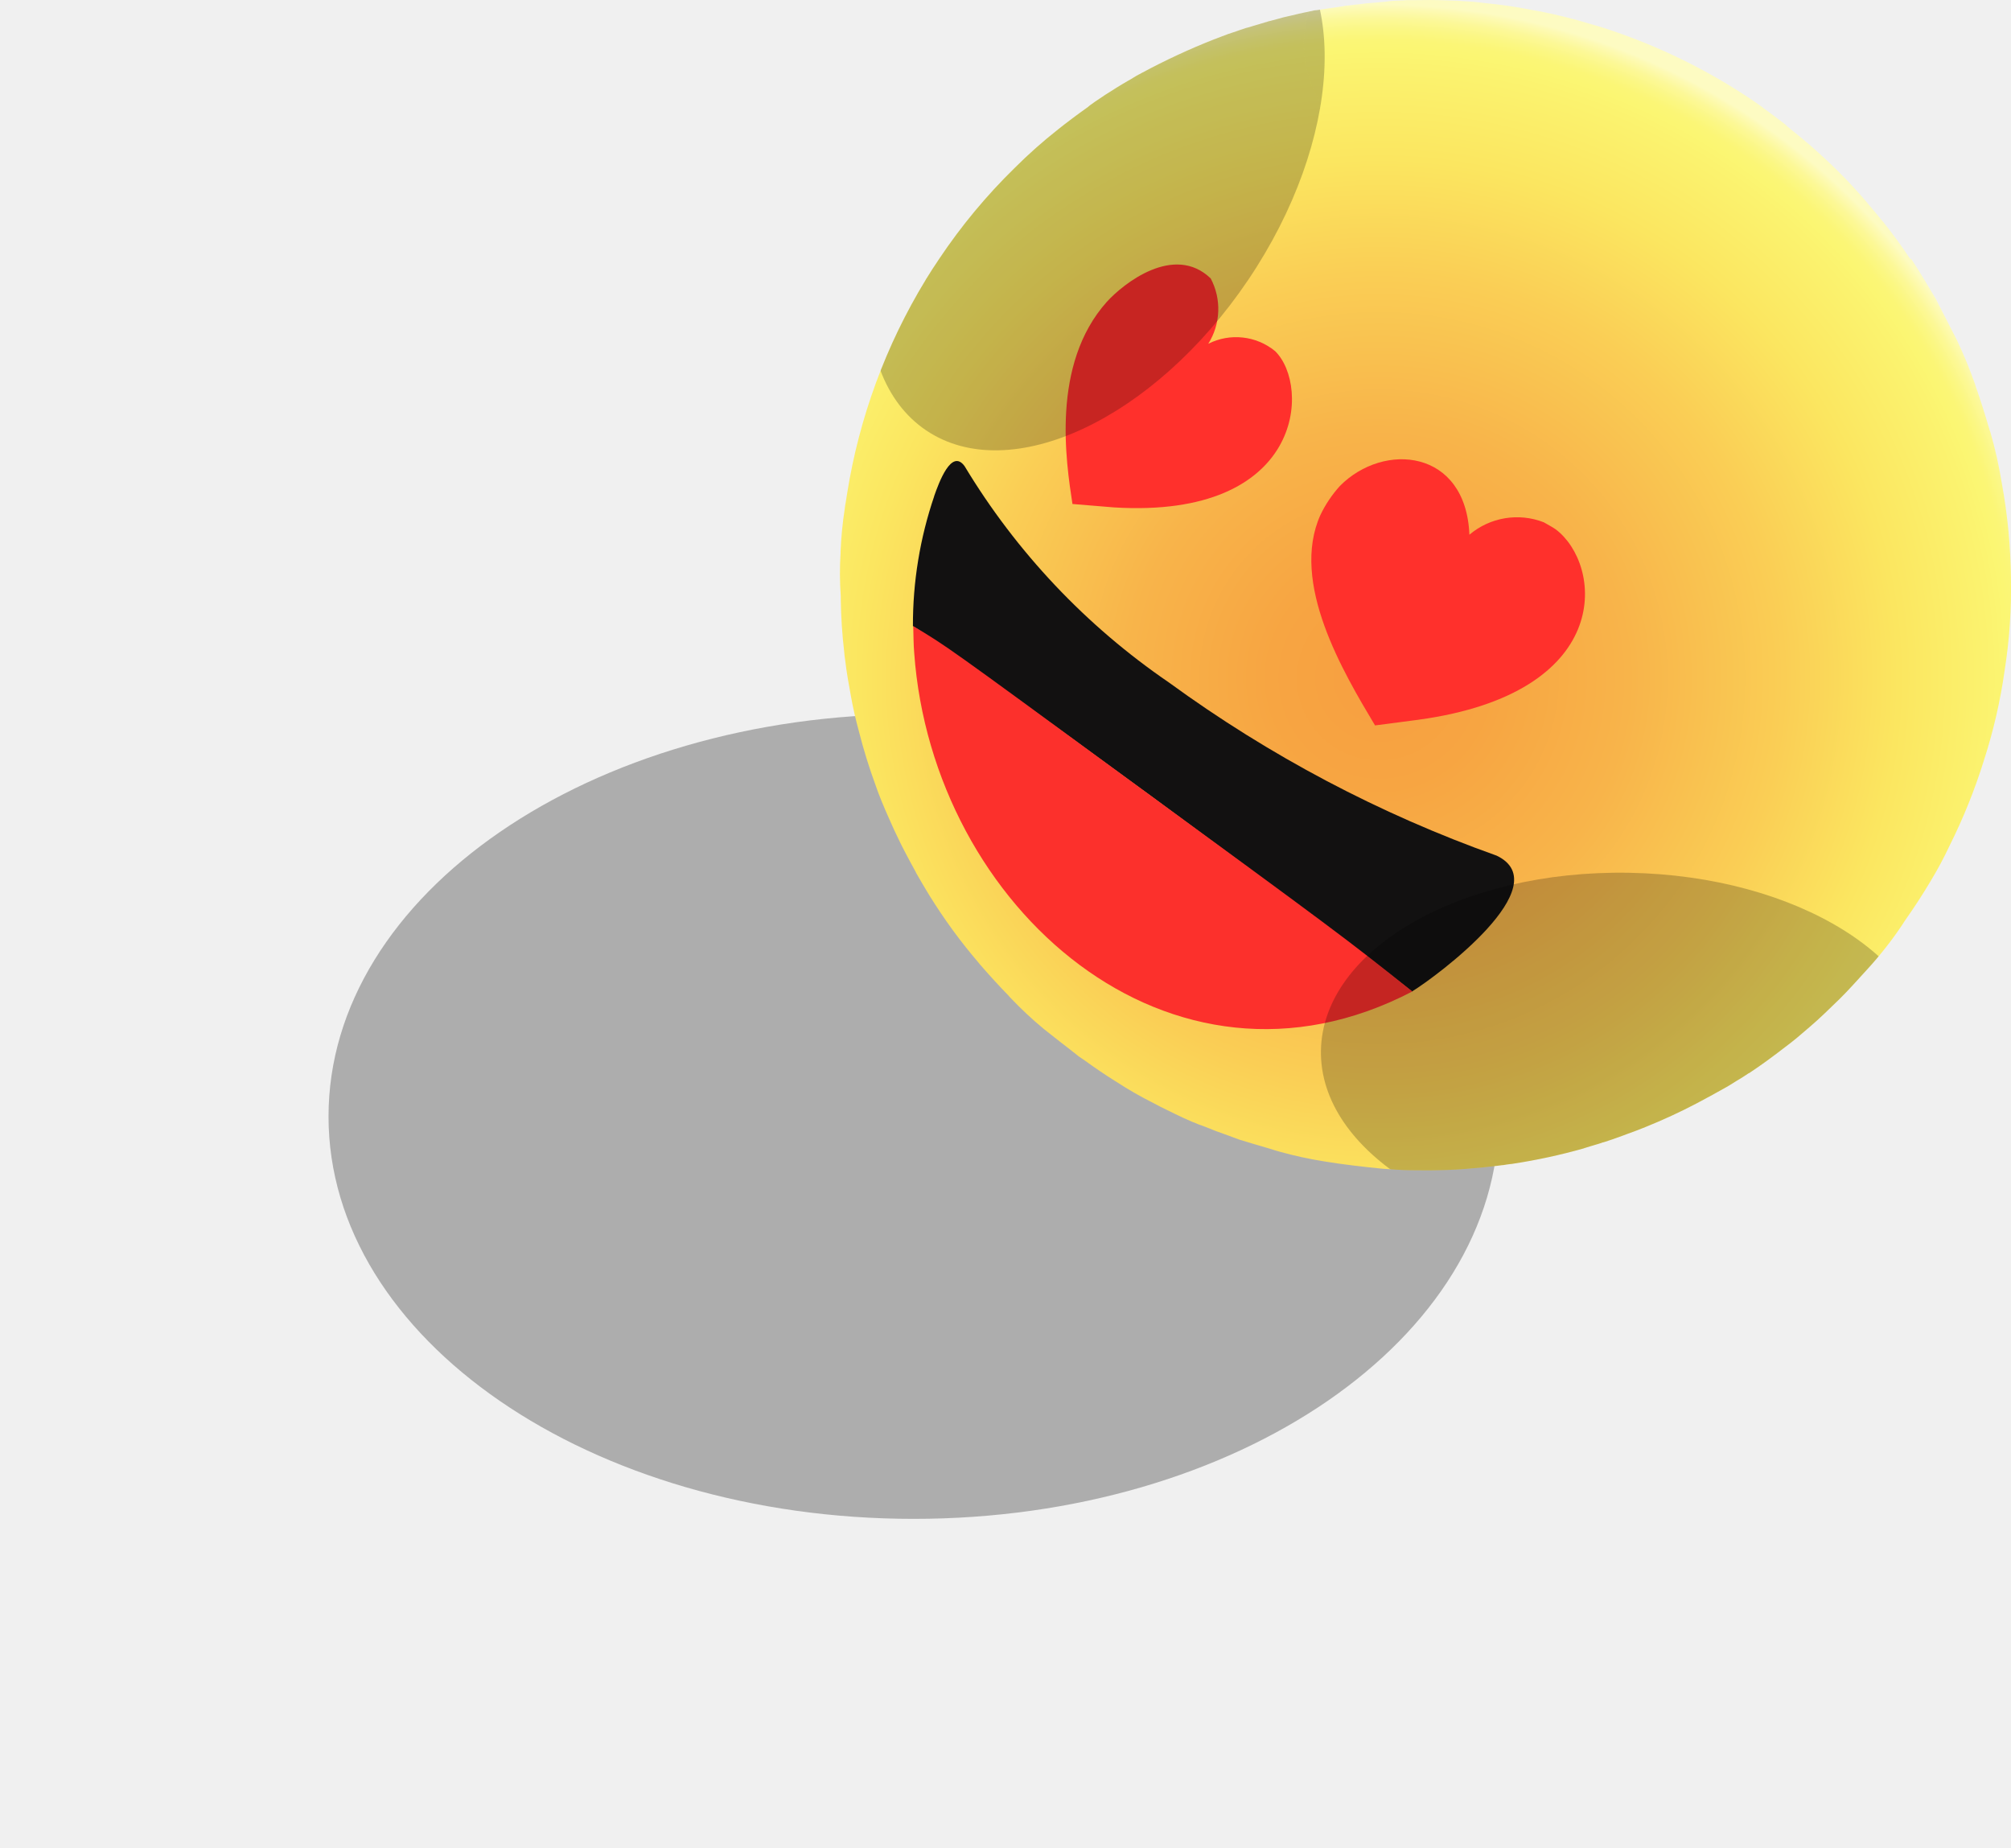
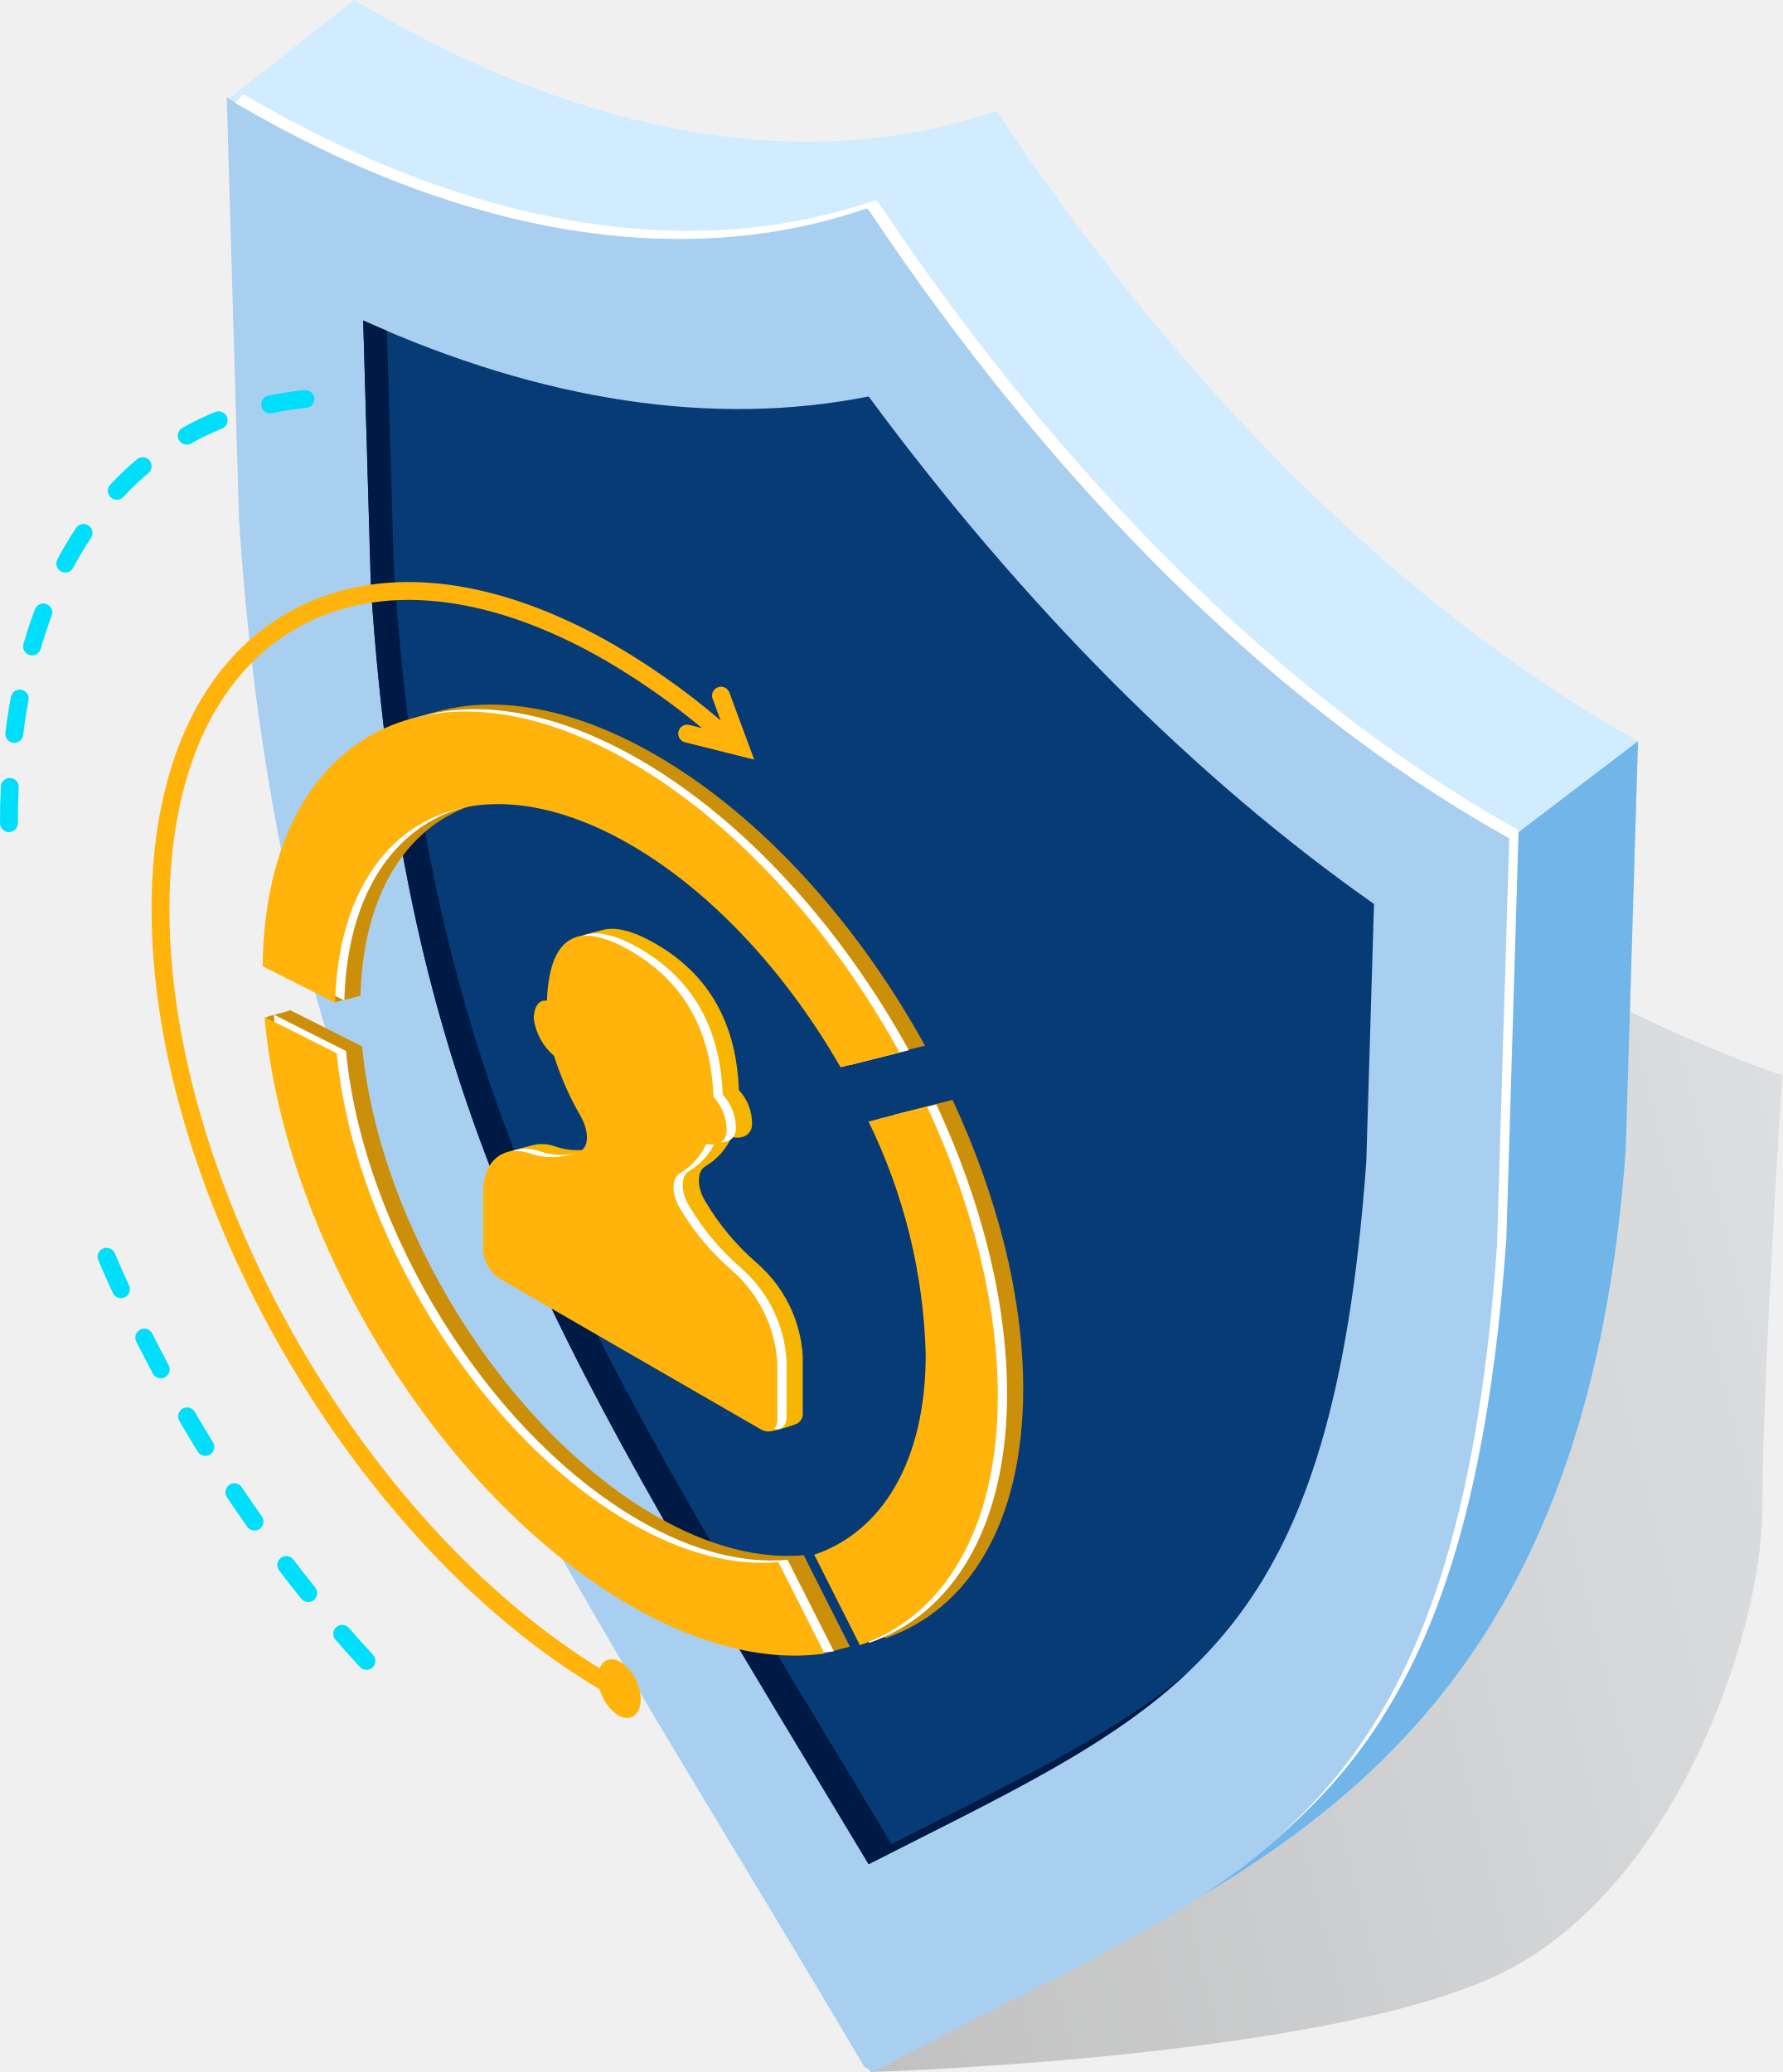
- <svg xmlns="http://www.w3.org/2000/svg" xmlns:xlink="http://www.w3.org/1999/xlink" width="82.478" height="75.758" viewBox="0 0 82.478 75.758">
+ <svg xmlns="http://www.w3.org/2000/svg" width="145.671" height="169.37" viewBox="0 0 145.671 169.37">
  <defs>
-     <radialGradient id="radial-gradient" cx="0.471" cy="0.58" r="0.575" gradientTransform="matrix(-0.999, -0.004, -0.004, 1, 0.933, 0.001)" gradientUnits="objectBoundingBox">
-       <stop offset="0" stop-color="#f79f40" />
-       <stop offset="0.163" stop-color="#f7a542" />
-       <stop offset="0.371" stop-color="#f8b44a" />
-       <stop offset="0.601" stop-color="#face55" />
-       <stop offset="0.771" stop-color="#fbe660" />
-       <stop offset="0.91" stop-color="#fbf36f" />
-       <stop offset="0.932" stop-color="#fbf672" />
-       <stop offset="0.947" stop-color="#fbf676" />
-       <stop offset="0.962" stop-color="#fbf783" />
-       <stop offset="0.978" stop-color="#fcf897" />
-       <stop offset="0.994" stop-color="#fdfab4" />
-       <stop offset="1" stop-color="#fdfbc2" />
+     <linearGradient id="linear-gradient" x1="-0.05" y1="0.969" x2="1.244" y2="0.349" gradientUnits="objectBoundingBox">
+       <stop offset="0" />
+       <stop offset="0.812" stop-color="#92a3b0" />
+       <stop offset="1" stop-color="#fff" />
+     </linearGradient>
+     <radialGradient id="radial-gradient" cx="0.5" cy="0.5" r="0.31" gradientTransform="matrix(-1.221, -0.709, -1.221, 0.701, 344.847, 108.202)" gradientUnits="objectBoundingBox">
+       <stop offset="0.056" stop-color="#92a3b0" />
+       <stop offset="1" stop-color="#fff" />
    </radialGradient>
-     <clipPath id="clip-path">
-       <path id="Trazado_116496" data-name="Trazado 116496" d="M52.65,29.84v-.06c0-.11-.03-.77-.15-1.75-.01-.09-.02-.17-.03-.26-.02-.12-.04-.25-.06-.38a23.894,23.894,0,0,0-3.15-8.77c0-.01-.01-.01-.01-.02-.17-.29-.35-.57-.54-.85h0a23.353,23.353,0,0,0-3.06-3.74,20.449,20.449,0,0,0-1.77-1.6c-.39-.32-.78-.62-1.19-.91a.265.265,0,0,1-.06-.05l-.05-.04-.21-.15c-.26-.18-.55-.37-.86-.57h0c-.01-.01-.02-.01-.03-.02-.15-.09-.3-.19-.47-.28-.07-.04-.15-.09-.22-.13s-.12-.07-.19-.11a1.092,1.092,0,0,0-.15-.08,25.413,25.413,0,0,0-2.93-1.4c-.26-.11-.47-.18-.58-.23l-.18-.07-.18-.07c-.01,0-.02-.01-.03-.01l-.04-.01-.3-.1-.04-.01c-.01,0-.03-.01-.04-.01l-.2-.07a2.759,2.759,0,0,0-.27-.08l-.23-.07c-.04-.01-.09-.03-.13-.04-.01,0-.03-.01-.04-.01s-.03-.01-.05-.01a.636.636,0,0,1-.07-.02l-.26-.07-.22-.06c-.07-.02-.14-.03-.21-.05h-.01l-.13-.03-.25-.06-.18-.04a2.049,2.049,0,0,0-.24-.05c-.01,0-.03-.01-.04-.01-.06-.01-.12-.03-.18-.04l-.11-.02-.13-.03h-.02l-.04-.01c-.02,0-.05-.01-.07-.01a1.766,1.766,0,0,1-.2-.04.6.6,0,0,0-.12-.02h0a2.068,2.068,0,0,1-.22-.04l-.19-.03c-.03-.01-.07-.01-.11-.02a.985.985,0,0,0-.17-.02,1,1,0,0,0-.16-.02l-.27-.03-.25-.03c-.03,0-.05-.01-.08-.01h-.02a1.641,1.641,0,0,0-.23-.02l-.34-.03c-.08-.01-.16-.01-.23-.02-.09-.01-.17-.01-.26-.02s-.18-.01-.27-.02A.97.97,0,0,1,29.76,7h-.37c-.48-.01-.96-.01-1.45,0-.11,0-.21,0-.31.01s-.22.01-.32.02c-.07,0-.13.01-.19.01-.16.01-.31.02-.46.04-.05,0-.11.01-.16.01-.22.02-.43.04-.64.07-.1.01-.2.02-.3.04h-.01c-.02,0-.04.01-.06.01q-.24.03-.45.06c-.11.02-.23.04-.34.05-.26.04-.47.08-.61.11-.7.14-1.38.3-2.06.5-.41.11-.77.22-1.21.38a24.021,24.021,0,0,0-5.31,2.61h0c-.17.11-.33.22-.49.33a.265.265,0,0,0-.06.05c-.28.2-.56.4-.84.61a.423.423,0,0,1-.07.05l-.02.02-.02.02c-.01.01-.02.02-.03.02s-.02.01-.03.02c-.08.06-.15.12-.23.18-.15.12-.3.24-.44.36-.08.07-.16.13-.24.2-.16.14-.32.27-.46.4l-.02.02-.02.02c-.03.03-.07.06-.1.09-.75.69-1.21,1.19-1.24,1.22-.23.25-.46.51-.69.77-.16.19-.33.38-.5.59-.01.01-.02.03-.04.04l-.03.03c-.34.42-.69.89-1.08,1.46l-.01.01-.01.01c-.01.01-.01.02-.02.02-.18.26-.36.55-.54.86-.16.26-.32.52-.46.75l-.46.88c-.15.29-.29.56-.42.82a16.758,16.758,0,0,0-.76,1.82h0v.01c-.22.6-.42,1.23-.6,1.84l-.01.02a.037.037,0,0,1-.01.03,17.968,17.968,0,0,0-.5,2.13,23.506,23.506,0,0,0-.17,7.66,22.794,22.794,0,0,0,.82,3.68,23.944,23.944,0,0,0,1.38,3.51,15.311,15.311,0,0,0,.75,1.42c.32.56.68,1.11,1.06,1.66.04.07.09.13.13.2a16,16,0,0,0,1.39,1.8c.34.37.78.88,1.14,1.24s.83.82,1.22,1.15h0c.42.37.6.53.99.83q.72.585,1.47,1.08h.01c.16.11.32.22.49.32.19.12.38.24.55.34.09.05.22.13.36.21a.573.573,0,0,1,.07.04c.15.09.33.18.52.29.04.02.09.05.13.07a22.789,22.789,0,0,0,2.12,1c.18.07.42.17.7.28l.24.09.42.15.3.1.11.03c.01,0,.01,0,.02.01l.16.05a2.759,2.759,0,0,0,.27.08l.26.08c.01,0,.02,0,.02.01a22.1,22.1,0,0,0,2.96.66l.09.01c.08.01.17.03.27.04h.03l.23.03.53.06c.24.03.56.05.79.07s.49.03.74.04h.02c.13.01.25.01.37.01.33.01.77,0,1.1.01s.79-.03,1.13-.05c.72-.06,1.68-.17,2.39-.28a18.747,18.747,0,0,0,1.84-.38c.14-.04.28-.08.43-.12.43-.12.87-.25,1.24-.36l.43-.16c.35-.12.69-.25,1.03-.38l.17-.06c.4-.15.89-.38,1.32-.59.19-.09.37-.18.55-.28a15.71,15.71,0,0,0,1.56-.88c.02-.01.03-.02.05-.03.41-.26.82-.52,1.22-.81.09-.06.18-.12.26-.17l.44-.34c.12-.09.23-.18.35-.27l.66-.52a14.289,14.289,0,0,0,1.37-1.26l.03-.03.07-.07c.35-.35.74-.77,1.2-1.29a.138.138,0,0,0,.03-.04h0a20.958,20.958,0,0,0,2.02-2.71c.01-.01.01-.02.02-.03.19-.3.38-.61.57-.95v-.01h0c.08-.14.16-.29.24-.44.11-.2.22-.41.31-.59l.09-.18c.16-.32.31-.65.47-.99.21-.47.41-.94.56-1.36h0c.26-.7.5-1.44.71-2.23.13-.48.25-.96.33-1.41.1-.48.18-.98.25-1.5.02-.12.03-.23.05-.34.08-.69.14-1.41.16-2.14v-.13C52.68,31.04,52.68,30.45,52.65,29.84Z" transform="translate(-4.654 -6.992)" />
-     </clipPath>
-     <linearGradient id="linear-gradient" x1="-0.166" y1="-323.933" x2="-1.166" y2="-323.933" gradientUnits="objectBoundingBox">
-       <stop offset="0" stop-color="#19b79c" />
-       <stop offset="0.405" stop-color="#1dbb9e" />
-       <stop offset="0.825" stop-color="#2ac8a3" />
-       <stop offset="0.997" stop-color="#31cfa6" />
-     </linearGradient>
-     <linearGradient id="linear-gradient-2" x1="-2.106" y1="-363.238" x2="-3.08" y2="-363.238" xlink:href="#linear-gradient" />
-     <clipPath id="clip-path-2">
-       <path id="Trazado_116504" data-name="Trazado 116504" d="M4.652,29.65v-.06a15.757,15.757,0,0,1,.17-1.74,2.335,2.335,0,0,1,.04-.26c.02-.12.04-.25.06-.38a24.088,24.088,0,0,1,3.22-8.75c0-.01.01-.01.01-.02.18-.29.36-.57.55-.85h0a23.39,23.39,0,0,1,3.09-3.72,20.134,20.134,0,0,1,1.78-1.58q.585-.465,1.2-.9a.265.265,0,0,0,.06-.05l.05-.04.21-.15c.26-.18.55-.37.86-.56h0c.01-.01.02-.01.03-.02.15-.09.31-.19.47-.28a2.53,2.53,0,0,0,.22-.13c.06-.04.12-.07.19-.11.05-.03.1-.05.15-.08a27.308,27.308,0,0,1,2.95-1.37c.26-.1.47-.18.58-.22l.18-.06.18-.06c.01,0,.02-.01.03-.01l.05-.02.3-.1.04-.01c.01,0,.03-.01.04-.01l.2-.06c.08-.02.19-.06.27-.08l.23-.07a.647.647,0,0,0,.13-.04c.01,0,.03-.01.04-.01s.03-.01.05-.01a.637.637,0,0,0,.07-.02l.26-.07.22-.06c.07-.02.14-.03.21-.05h.01l.13-.03c.08-.02.18-.04.25-.06l.18-.04c.08-.02.16-.03.24-.05.01,0,.03-.01.04-.01a1.163,1.163,0,0,0,.18-.04l.11-.01.13-.02h.02l.04-.01c.02,0,.05-.01.07-.01l.2-.03c.04-.01.09-.01.13-.02h0l.22-.03.19-.03a.516.516,0,0,0,.11-.02.985.985,0,0,1,.17-.02c.06-.01.11-.01.16-.02l.27-.03.25-.03c.03,0,.05-.01.08-.01h.02c.07-.01.15-.01.23-.02l.34-.03c.08-.01.16-.01.23-.02a1.569,1.569,0,0,1,.24-.03,2.437,2.437,0,0,1,.27-.01.86.86,0,0,1,.16-.01l.15-.01h.24c.49-.01.97-.01,1.45.01.11,0,.21.01.31.01s.22.01.32.02c.07,0,.13.01.19.01.16.01.31.02.46.04.05.01.11.01.16.02.22.02.43.05.64.07.1.01.2.03.3.04h.01c.02,0,.04.01.06.01.16.02.31.05.45.07l.34.06c.26.05.47.09.6.11.69.14,1.38.31,2.06.52.41.11.76.23,1.21.39a24.178,24.178,0,0,1,5.28,2.65h0c.16.11.33.22.49.34a.265.265,0,0,1,.06.05c.28.2.56.41.83.62a.424.424,0,0,0,.07.05l.02.02.02.02.03.03c.01.01.02.01.02.02.08.06.15.12.22.18.15.12.3.24.44.36.08.07.16.14.24.2.16.14.31.28.46.41l.02.02.02.02c.03.03.07.06.1.09.75.69,1.2,1.2,1.23,1.23.23.25.46.51.68.78.16.19.32.38.49.59.01.01.02.03.04.04l.02.03c.33.42.69.89,1.07,1.47l.04.01.01.01c.01.01.01.02.02.02.17.26.36.56.54.86.16.26.31.53.45.75l.45.88c.15.29.29.56.42.82a18.431,18.431,0,0,1,.75,1.83h0v.01c.21.6.41,1.23.59,1.85l.01.02a.037.037,0,0,0,.01.03,17.59,17.59,0,0,1,.48,2.14,22.71,22.71,0,0,1,.37,3.87,21.465,21.465,0,0,1-.26,3.8,21.96,21.96,0,0,1-.85,3.68,23.286,23.286,0,0,1-1.41,3.5,15.244,15.244,0,0,1-.76,1.42c-.33.56-.69,1.11-1.07,1.65-.04.07-.09.13-.13.2a15.2,15.2,0,0,1-1.41,1.79c-.34.37-.79.88-1.15,1.23s-.84.82-1.22,1.14h0c-.43.37-.6.52-1,.82-.49.38-.98.74-1.48,1.07H41.9c-.16.11-.32.21-.49.31-.19.12-.38.24-.55.33-.09.05-.22.12-.36.2a.574.574,0,0,0-.07.04c-.15.08-.33.18-.52.28-.04.02-.09.05-.13.07a23.108,23.108,0,0,1-2.12.98c-.18.07-.42.17-.71.27l-.24.09-.42.15-.3.1-.11.03c-.01,0-.01,0-.02.01l-.16.05c-.08.02-.19.06-.27.08l-.26.08c-.01,0-.02,0-.02.01a23.962,23.962,0,0,1-2.96.64l-.09.01c-.08.01-.17.02-.27.04H31.8l-.23.03-.53.06c-.24.02-.56.05-.79.07s-.49.03-.74.04h-.02c-.13,0-.25.01-.37.01-.33.01-.77,0-1.1,0s-.79-.04-1.13-.06c-.72-.07-1.68-.18-2.39-.3a16.281,16.281,0,0,1-1.84-.4c-.14-.04-.28-.08-.43-.13-.43-.12-.87-.26-1.24-.37l-.43-.16c-.35-.12-.69-.25-1.03-.39l-.17-.06c-.4-.15-.88-.38-1.32-.6-.19-.09-.37-.18-.55-.28a15.612,15.612,0,0,1-1.55-.89.219.219,0,0,0-.05-.03c-.41-.26-.81-.53-1.21-.82-.09-.06-.17-.12-.25-.17L14,49.97c-.12-.09-.23-.18-.35-.27l-.66-.52a15.233,15.233,0,0,1-1.36-1.27l-.03-.03-.06-.07c-.34-.35-.74-.78-1.19-1.3a.138.138,0,0,1-.03-.04h0a21.889,21.889,0,0,1-2-2.73c-.01-.01-.01-.02-.02-.03-.18-.3-.37-.61-.56-.95v-.01h0c-.08-.14-.16-.29-.24-.44-.11-.21-.22-.41-.31-.59l-.09-.18c-.16-.32-.31-.65-.46-.99-.21-.47-.41-.95-.55-1.36h0a22.441,22.441,0,0,1-.69-2.23c-.13-.48-.24-.96-.32-1.41-.09-.49-.18-.98-.24-1.5-.02-.12-.03-.23-.04-.34a21.166,21.166,0,0,1-.14-2.14v-.13A13.347,13.347,0,0,1,4.652,29.65Z" transform="translate(-4.627 -6.983)" fill="url(#radial-gradient)" />
-     </clipPath>
  </defs>
-   <g id="Grupo_157926" data-name="Grupo 157926" transform="translate(13.474)">
-     <ellipse id="Elipse_4737" data-name="Elipse 4737" cx="24" cy="16.5" rx="24" ry="16.5" transform="translate(0 29.284)" fill="#0b0b0b" opacity="0.292" style="mix-blend-mode: multiply;isolation: isolate" />
-     <path id="Trazado_116493" data-name="Trazado 116493" d="M4.652,29.65v-.06a15.757,15.757,0,0,1,.17-1.74,2.335,2.335,0,0,1,.04-.26c.02-.12.04-.25.06-.38a24.088,24.088,0,0,1,3.22-8.75c0-.01.01-.01.01-.02.18-.29.36-.57.55-.85h0a23.39,23.39,0,0,1,3.09-3.72,20.134,20.134,0,0,1,1.78-1.58q.585-.465,1.2-.9a.265.265,0,0,0,.06-.05l.05-.04.21-.15c.26-.18.55-.37.86-.56h0c.01-.01.02-.01.03-.02.15-.09.31-.19.47-.28a2.53,2.53,0,0,0,.22-.13c.06-.04.12-.07.19-.11.05-.03.1-.05.15-.08a27.308,27.308,0,0,1,2.95-1.37c.26-.1.47-.18.58-.22l.18-.06.18-.06c.01,0,.02-.01.03-.01l.05-.02.3-.1.04-.01c.01,0,.03-.01.04-.01l.2-.06c.08-.02.19-.06.27-.08l.23-.07a.647.647,0,0,0,.13-.04c.01,0,.03-.01.04-.01s.03-.01.05-.01a.637.637,0,0,0,.07-.02l.26-.07.22-.06c.07-.02.14-.03.21-.05h.01l.13-.03c.08-.02.18-.04.25-.06l.18-.04c.08-.02.16-.03.24-.05.01,0,.03-.01.04-.01a1.163,1.163,0,0,0,.18-.04l.11-.01.13-.02h.02l.04-.01c.02,0,.05-.01.07-.01l.2-.03c.04-.01.09-.01.13-.02h0l.22-.03.19-.03a.516.516,0,0,0,.11-.02.985.985,0,0,1,.17-.02c.06-.01.11-.01.16-.02l.27-.03.25-.03c.03,0,.05-.01.08-.01h.02c.07-.01.15-.01.23-.02l.34-.03c.08-.01.16-.01.23-.02a1.569,1.569,0,0,1,.24-.03,2.437,2.437,0,0,1,.27-.01.86.86,0,0,1,.16-.01l.15-.01h.24c.49-.01.97-.01,1.45.01.11,0,.21.01.31.01s.22.01.32.02c.07,0,.13.01.19.01.16.01.31.02.46.04.05.01.11.01.16.02.22.02.43.05.64.07.1.01.2.03.3.04h.01c.02,0,.04.01.06.01.16.02.31.05.45.07l.34.06c.26.05.47.09.6.11.69.14,1.38.31,2.06.52.41.11.76.23,1.21.39a24.178,24.178,0,0,1,5.28,2.65h0c.16.11.33.22.49.34a.265.265,0,0,1,.06.05c.28.2.56.41.83.62a.424.424,0,0,0,.07.05l.02.02.02.02.03.03c.01.01.02.01.02.02.08.06.15.12.22.18.15.12.3.24.44.36.08.07.16.14.24.2.16.14.31.28.46.41l.02.02.02.02c.03.03.07.06.1.09.75.69,1.2,1.2,1.23,1.23.23.25.46.51.68.78.16.19.32.38.49.59.01.01.02.03.04.04l.02.03c.33.42.69.89,1.07,1.47l.04.01.01.01c.01.01.01.02.02.02.17.26.36.56.54.86.16.26.31.53.45.75l.45.88c.15.29.29.56.42.82a18.431,18.431,0,0,1,.75,1.83h0v.01c.21.6.41,1.23.59,1.85l.01.02a.037.037,0,0,0,.01.03,17.59,17.59,0,0,1,.48,2.14,22.71,22.71,0,0,1,.37,3.87,21.465,21.465,0,0,1-.26,3.8,21.96,21.96,0,0,1-.85,3.68,23.286,23.286,0,0,1-1.41,3.5,15.244,15.244,0,0,1-.76,1.42c-.33.56-.69,1.11-1.07,1.65-.04.07-.09.13-.13.2a15.2,15.2,0,0,1-1.41,1.79c-.34.37-.79.88-1.15,1.23s-.84.82-1.22,1.14h0c-.43.37-.6.52-1,.82-.49.38-.98.74-1.48,1.07H41.9c-.16.11-.32.21-.49.31-.19.12-.38.24-.55.33-.09.05-.22.12-.36.2a.574.574,0,0,0-.07.04c-.15.08-.33.18-.52.28-.04.02-.09.05-.13.07a23.108,23.108,0,0,1-2.12.98c-.18.07-.42.17-.71.27l-.24.09-.42.15-.3.1-.11.03c-.01,0-.01,0-.02.01l-.16.05c-.08.02-.19.06-.27.08l-.26.08c-.01,0-.02,0-.02.01a23.962,23.962,0,0,1-2.96.64l-.09.01c-.08.01-.17.02-.27.04H31.8l-.23.03-.53.06c-.24.02-.56.05-.79.07s-.49.03-.74.04h-.02c-.13,0-.25.01-.37.01-.33.01-.77,0-1.1,0s-.79-.04-1.13-.06c-.72-.07-1.68-.18-2.39-.3a16.281,16.281,0,0,1-1.84-.4c-.14-.04-.28-.08-.43-.13-.43-.12-.87-.26-1.24-.37l-.43-.16c-.35-.12-.69-.25-1.03-.39l-.17-.06c-.4-.15-.88-.38-1.32-.6-.19-.09-.37-.18-.55-.28a15.612,15.612,0,0,1-1.55-.89.219.219,0,0,0-.05-.03c-.41-.26-.81-.53-1.21-.82-.09-.06-.17-.12-.25-.17L14,49.97c-.12-.09-.23-.18-.35-.27l-.66-.52a15.233,15.233,0,0,1-1.36-1.27l-.03-.03-.06-.07c-.34-.35-.74-.78-1.19-1.3a.138.138,0,0,1-.03-.04h0a21.889,21.889,0,0,1-2-2.73c-.01-.01-.01-.02-.02-.03-.18-.3-.37-.61-.56-.95v-.01h0c-.08-.14-.16-.29-.24-.44-.11-.21-.22-.41-.31-.59l-.09-.18c-.16-.32-.31-.65-.46-.99-.21-.47-.41-.95-.55-1.36h0a22.441,22.441,0,0,1-.69-2.23c-.13-.48-.24-.96-.32-1.41-.09-.49-.18-.98-.24-1.5-.02-.12-.03-.23-.04-.34a21.166,21.166,0,0,1-.14-2.14v-.13A13.347,13.347,0,0,1,4.652,29.65Z" transform="translate(16.349 -6.983)" fill="url(#radial-gradient)" />
-     <g id="Grupo_86225" data-name="Grupo 86225" transform="translate(20.955 0.009)" clip-path="url(#clip-path)">
-       <path id="Trazado_116494" data-name="Trazado 116494" d="M50.67,21.64a4.37,4.37,0,0,1,.18-.46C50.8,21.33,50.74,21.48,50.67,21.64Z" transform="translate(-48.844 -6.992)" fill="url(#linear-gradient)" />
-       <path id="Trazado_116495" data-name="Trazado 116495" d="M4.7,34.92c.03-.14.05-.28.08-.41C4.75,34.65,4.73,34.79,4.7,34.92Z" transform="translate(43.196 -6.992)" fill="url(#linear-gradient-2)" />
+   <g id="Grupo_133076" data-name="Grupo 133076" transform="translate(0 -19.697)">
+     <path id="Trazado_194375" data-name="Trazado 194375" d="M279.415,244.141s37.635-1.091,51.756-8.151,21.182-27.7,21.182-38.018,1.629-35.3,1.629-35.3a112.1,112.1,0,0,1-35.846-20.638c-10.452-8.869-29.871-38.018-29.871-38.018v92.873C288.265,216.437,279.415,244.141,279.415,244.141Z" transform="translate(-208.311 -55.074)" opacity="0.2" fill="url(#linear-gradient)" style="mix-blend-mode: multiply;isolation: isolate" />
+     <path id="Trazado_193634" data-name="Trazado 193634" d="M348.012,183.1c-18.469-10.449-36.526-28.274-51.66-50.985l-.2-.117c-15.134,5.234-33.192,2.208-51.662-8.669l-.7-.415,1,34.509c3.505,53.493,21.75,76.775,51.116,126.51l.714.412c29.365-15.826,47.611-18.042,51.115-67.488l1-33.359Z" transform="translate(-225.257 -95.274)" fill="#a8cff0" />
+     <path id="Trazado_193635" data-name="Trazado 193635" d="M358.367,177.667c-18.47-10.449-36.526-28.272-51.662-50.983l-.2-.118c-15.133,5.235-33.19,2.208-51.66-8.669l-.7-.415-10.221,8.055.509.3c18.469,10.877,36.526,13.9,51.66,8.669l.2.117c15.134,22.711,33.19,40.536,51.662,50.985l.7.4-1,33.359c-2.289,32.273-10.858,44.423-24.7,53.373,17.291-10.212,32.544-25.035,35.115-61.311l1-33.357Z" transform="translate(-225.195 -97.784)" fill="#d1ebff" />
+     <path id="Trazado_193636" data-name="Trazado 193636" d="M342.578,175.2l-.706-.4c-18.47-10.449-36.526-28.272-51.662-50.983l-.2-.118-10.417,7.938.2.117c15.134,22.711,33.19,40.536,51.662,50.985l.7.4Z" transform="translate(-208.7 -94.912)" fill="#d1ebff" />
+     <path id="Trazado_193637" data-name="Trazado 193637" d="M323.662,166.847l-1,33.359c-2.289,32.273-10.858,44.423-24.7,53.373,17.291-10.212,32.544-25.035,35.115-61.311l1-33.357Z" transform="translate(-200.201 -78.627)" fill="#72b5e8" />
+     <path id="Trazado_193638" data-name="Trazado 193638" d="M289.068,255.515c-22.8-37.812-34.261-56.834-37.026-98.335l-.63-21.785c14.637,6.617,28.667,8.728,41.31,6.211,12.637,17.111,26.668,31.2,41.305,41.487l-.63,21.058c-2.765,38.312-14.232,44.094-37.031,55.587q-1.79.9-3.644,1.844Q290.857,258.488,289.068,255.515Z" transform="translate(-221.728 -89.501)" fill="#063b76" />
+     <ellipse id="Elipse_4830" data-name="Elipse 4830" cx="31.589" cy="54.716" rx="31.589" ry="54.716" transform="translate(14.421 76.102) rotate(-30.311)" fill="url(#radial-gradient)" style="mix-blend-mode: multiply;isolation: isolate" />
+     <path id="Trazado_193639" data-name="Trazado 193639" d="M298.233,258.088c-1.193.6-2.407,1.215-3.646,1.844q-1.862-3.091-3.652-6.065c-22.8-37.813-34.262-56.836-37.026-98.337l-.559-19.295c-.645-.276-1.291-.55-1.939-.842l.63,21.785c2.765,41.5,14.231,60.524,37.026,98.335l3.652,6.066q1.858-.943,3.646-1.844c9.3-4.688,16.717-8.429,22.424-13.814C313.359,250.455,306.554,253.894,298.233,258.088Z" transform="translate(-221.728 -89.501)" fill="#001a46" />
+     <path id="Trazado_193640" data-name="Trazado 193640" d="M348.453,182.514c-18.47-10.45-36.526-28.274-51.662-50.985l-.2-.118c-15.136,5.235-33.192,2.208-51.662-8.669l-.673.714c18.435,10.83,36.457,13.84,51.565,8.613l.2.118c15.134,22.711,33.192,40.536,51.66,50.985l.706.4-1,33.359c-1.9,26.782-8.122,39.705-18.094,48.443,10.421-8.748,16.917-21.639,18.863-49.1l1-33.359Z" transform="translate(-225.039 -95.351)" fill="#fff" />
+     <g id="Grupo_132648" data-name="Grupo 132648" transform="translate(0 51.579)">
+       <g id="Grupo_132647" data-name="Grupo 132647">
+         <path id="Trazado_193641" data-name="Trazado 193641" d="M231.845,175.416a.731.731,0,0,1-.731-.731q0-1.507.069-2.957a.731.731,0,1,1,1.459.067q-.064,1.417-.066,2.89A.731.731,0,0,1,231.845,175.416Zm.436-7.294a.649.649,0,0,1-.092-.006.73.73,0,0,1-.635-.815q.186-1.5.452-2.934a.731.731,0,1,1,1.438.268q-.257,1.386-.439,2.846A.73.73,0,0,1,232.281,168.122Zm1.451-7.154a.7.7,0,0,1-.2-.029.731.731,0,0,1-.5-.907c.281-.962.6-1.914.936-2.825a.732.732,0,0,1,1.372.512c-.329.877-.633,1.794-.9,2.723A.735.735,0,0,1,233.732,160.968Zm2.717-6.772a.731.731,0,0,1-.646-1.075c.471-.883.986-1.749,1.531-2.571a.732.732,0,0,1,1.22.809c-.519.784-1.011,1.607-1.459,2.45A.73.73,0,0,1,236.449,154.2Zm4.209-5.946a.722.722,0,0,1-.5-.2.733.733,0,0,1-.035-1.034,25.292,25.292,0,0,1,2.183-2.071.731.731,0,1,1,.94,1.12,23.667,23.667,0,0,0-2.055,1.951A.732.732,0,0,1,240.658,148.249Zm5.718-4.506a.731.731,0,0,1-.358-1.369,24.5,24.5,0,0,1,2.711-1.31.732.732,0,0,1,.554,1.354,22.624,22.624,0,0,0-2.549,1.231A.721.721,0,0,1,246.375,143.744Zm6.813-2.552a.731.731,0,0,1-.151-1.446,27.822,27.822,0,0,1,2.967-.461.758.758,0,0,1,.8.654.73.73,0,0,1-.655.8,26.4,26.4,0,0,0-2.809.436A.769.769,0,0,1,253.189,141.192Z" transform="translate(-231.114 -139.282)" fill="#00defc" />
+       </g>
    </g>
-     <path id="Trazado_116497" data-name="Trazado 116497" d="M25.873,27.33A16.375,16.375,0,0,0,25,32.66c2.26,1.39,16.97,12.2,20.47,14.98,1.03-.63,6.02-4.35,3.47-5.57a52.925,52.925,0,0,1-13.44-7.1,28.664,28.664,0,0,1-8.38-8.87c-.54-.75-1.06.69-1.25,1.23" transform="translate(-1.032 -6.983)" fill="#121111" />
-     <path id="Trazado_116499" data-name="Trazado 116499" d="M29.22,33.76c.75,10.43,10.52,19.05,20.43,13.88-2.65-2.12-3.33-2.62-11.66-8.71-7.45-5.46-7.45-5.46-8.81-6.27.01.33.01.77.04,1.1" transform="translate(-5.199 -6.983)" fill="#fc302c" />
-     <g id="Grupo_86231" data-name="Grupo 86231" transform="translate(40.307 18.833)">
-       <path id="Trazado_116501" data-name="Trazado 116501" d="M22.473,28.1c-1.25,2.78.93,6.44,2.24,8.63.65-.09,1.52-.19,2.17-.29,7.67-1.22,7.14-6.32,5.24-7.75-.14-.1-.34-.2-.49-.29a3.024,3.024,0,0,0-3.05.51c-.14-3.51-3.51-3.82-5.31-2a4.969,4.969,0,0,0-.8,1.19" transform="translate(-22.099 -25.816)" fill="#ff302c" />
+     <g id="Grupo_132650" data-name="Grupo 132650" transform="translate(7.968 121.674)">
+       <g id="Grupo_132649" data-name="Grupo 132649">
+         <path id="Trazado_193642" data-name="Trazado 193642" d="M258.547,221.738a.735.735,0,0,1-.54-.237q-.992-1.081-1.961-2.194a.732.732,0,1,1,1.1-.962q.956,1.1,1.936,2.166a.731.731,0,0,1-.045,1.034A.723.723,0,0,1,258.547,221.738Zm-4.76-5.545a.728.728,0,0,1-.57-.273q-.919-1.145-1.813-2.318a.732.732,0,0,1,1.163-.889q.884,1.16,1.79,2.292a.731.731,0,0,1-.569,1.189Zm-4.39-5.845a.73.73,0,0,1-.6-.31q-.845-1.2-1.664-2.428a.732.732,0,0,1,1.217-.813q.807,1.211,1.644,2.4a.731.731,0,0,1-.178,1.018A.722.722,0,0,1,249.4,210.347Zm-4.02-6.107a.733.733,0,0,1-.623-.347q-.772-1.253-1.512-2.524a.732.732,0,0,1,1.265-.736q.728,1.255,1.492,2.492a.73.73,0,0,1-.622,1.114Zm-3.644-6.338a.734.734,0,0,1-.646-.388q-.691-1.3-1.356-2.61a.731.731,0,1,1,1.306-.658q.654,1.3,1.341,2.58a.734.734,0,0,1-.645,1.076Zm-3.252-6.551a.729.729,0,0,1-.664-.426q-.614-1.34-1.195-2.691a.732.732,0,0,1,1.345-.576q.57,1.334,1.177,2.657a.731.731,0,0,1-.36.97A.722.722,0,0,1,238.48,191.351Z" transform="translate(-236.563 -187.215)" fill="#00defc" />
+       </g>
    </g>
-     <g id="Grupo_86232" data-name="Grupo 86232" transform="translate(30.232 10.846)">
-       <path id="Trazado_116503" data-name="Trazado 116503" d="M35.806,19.36c-2.3,2.57-1.67,6.58-1.41,8.29.51.04,1.19.1,1.7.14,7.78.48,8.08-4.98,6.61-6.41a2.529,2.529,0,0,0-2.74-.3,2.679,2.679,0,0,0,.1-2.68c-1.5-1.44-3.58.21-4.26.96" transform="translate(-34.117 -17.829)" fill="#ff302c" />
+     <g id="Grupo_132651" data-name="Grupo 132651" transform="translate(12.386 67.272)">
+       <path id="Trazado_193643" data-name="Trazado 193643" d="M276.714,240.82c-20.473-11.822-37.13-40.554-37.13-64.048,0-11.491,3.924-20.086,11.051-24.2,7.189-4.15,16.709-3.225,26.81,2.606a59.972,59.972,0,0,1,9.934,7.274l-.974,1.089a58.52,58.52,0,0,0-9.691-7.1c-9.627-5.559-18.628-6.484-25.348-2.606-6.654,3.843-10.32,11.989-10.32,22.935,0,23.03,16.329,51.192,36.4,62.782Z" transform="translate(-239.584 -150.014)" fill="#ffb30b" />
    </g>
-     <g id="Enmascarar_grupo_59" data-name="Enmascarar grupo 59" transform="translate(20.976 0)" clip-path="url(#clip-path-2)">
-       <g id="Grupo_86233" data-name="Grupo 86233" transform="translate(-2.683 -7.272)" opacity="0.561" style="mix-blend-mode: multiply;isolation: isolate">
-         <g id="Grupo_86230" data-name="Grupo 86230" transform="translate(0)">
-           <ellipse id="Elipse_4734" data-name="Elipse 4734" cx="12.5" cy="7.5" rx="12.5" ry="7.5" transform="translate(21.707 1.557)" fill="#fff" opacity="0.743" />
-           <ellipse id="Elipse_4735" data-name="Elipse 4735" cx="12.5" cy="7.5" rx="12.5" ry="7.5" transform="translate(26.415 8.388) rotate(124)" opacity="0.387" />
-           <ellipse id="Elipse_4736" data-name="Elipse 4736" cx="12.5" cy="7.5" rx="12.5" ry="7.5" transform="matrix(-1, -0.017, 0.017, -1, 47.282, 58.274)" opacity="0.387" />
-         </g>
+     <path id="Trazado_193644" data-name="Trazado 193644" d="M268.022,213.632c-.057,1.2-.883,1.729-1.844,1.173a3.773,3.773,0,0,1-1.638-3.184c.057-1.2.882-1.727,1.844-1.171A3.775,3.775,0,0,1,268.022,213.632Z" transform="translate(-215.66 -54.899)" fill="#ffb30b" />
+     <g id="Grupo_132653" data-name="Grupo 132653" transform="translate(55.432 75.854)">
+       <g id="Grupo_132652" data-name="Grupo 132652">
+         <path id="Trazado_193645" data-name="Trazado 193645" d="M275.228,161.816l-5.655-1.414a.731.731,0,1,1,.354-1.419l2.969.743-1.059-2.858a.732.732,0,1,1,1.372-.509Z" transform="translate(-269.019 -155.882)" fill="#ffb30b" />
      </g>
+     </g>
+     <g id="Grupo_132657" data-name="Grupo 132657" transform="translate(21.465 77.29)">
+       <g id="Grupo_132654" data-name="Grupo 132654" transform="translate(0.272)">
+         <path id="Trazado_193646" data-name="Trazado 193646" d="M253.132,180.672c.4-14.653,11.051-20.478,24.118-12.933,6.727,3.883,12.813,10.575,17.2,18.214l4.82-1.212c-5.491-9.96-13.327-18.745-22.018-23.764-16.443-9.492-29.837-1.989-30.039,16.711l3.856,3.5Z" transform="translate(-245.408 -156.864)" fill="#cc8f09" />
+         <path id="Trazado_193647" data-name="Trazado 193647" d="M289.93,218.5c-3.565.326-7.7-.668-12.11-3.219-12.376-7.145-22.6-23.786-23.982-38.37l-5.9-2.973c.01.107-1.971.509-1.961.616,1.707,18.153,16.433,38.592,31.842,47.488,5.6,3.232,9.383,4.93,13.874,4.453.189-.02,1.829-.487,2.015-.513Z" transform="translate(-245.978 -148.969)" fill="#cc8f09" />
+         <path id="Trazado_193648" data-name="Trazado 193648" d="M282.476,180.165a46.149,46.149,0,0,1,4.675,19.021c0,8.757-3.568,14.507-9.112,16.389l3.734,7.394c6.864-2.362,11.271-9.519,11.271-20.381,0-7.582-2.148-15.836-5.776-23.628Z" transform="translate(-231.153 -146.647)" fill="#cc8f09" />
+       </g>
+       <path id="Trazado_193649" data-name="Trazado 193649" d="M280.013,196.733a20.539,20.539,0,0,1-4.235-5.072c-.7-1.173-.676-2.445.006-2.841a5.416,5.416,0,0,0,2.161-2.411c.743.2,1.663-.069,1.663-1.087a4.026,4.026,0,0,0-1.072-2.741c-.181-4.446-1.7-9.013-6.812-11.964-1.787-1.032-3.135-1.359-4.14-1.167-.234.044-2.261.578-2.458.677-1.386.689-.11,2.177-.214,4.588-.613-.136-1.072.464-1.072,1.5a4.913,4.913,0,0,0,1.663,3.007,24.194,24.194,0,0,0,2.161,4.908c.681,1.185.706,2.485.006,2.849a5.579,5.579,0,0,1-4.235.18,3.184,3.184,0,0,0-1.77-.072c-.149.042-1.97.515-2.106.582-.951.472.135,1.166.135,2.779v4.583a3.09,3.09,0,0,0,1.4,2.417l19.64,13c.341.2,2.27-.488,2.512-.581a.917.917,0,0,0,.506-.945v-4.583A10.91,10.91,0,0,0,280.013,196.733Z" transform="translate(-239.606 -151.068)" fill="#f5b500" />
+       <g id="Grupo_132655" data-name="Grupo 132655" transform="translate(0.755 0.377)">
+         <path id="Trazado_193650" data-name="Trazado 193650" d="M252.229,180.93c.4-14.653,11.051-20.478,24.118-12.935,6.727,3.884,12.813,10.576,17.2,18.216l4.82-1.212c-5.491-9.96-13.327-18.745-22.018-23.764-16.443-9.492-29.837-1.989-30.039,16.711Z" transform="translate(-246.308 -157.122)" fill="#fff" />
+         <path id="Trazado_193651" data-name="Trazado 193651" d="M288.407,218.757c-3.565.326-7.7-.668-12.11-3.219-12.376-7.145-22.6-23.786-23.982-38.37l-5.9-2.973C248,192.424,260.8,213.35,276.3,222.3c5.831,3.366,11.276,4.587,15.889,3.94Z" transform="translate(-246.258 -149.227)" fill="#fff" />
+         <path id="Trazado_193652" data-name="Trazado 193652" d="M281.573,180.423a46.15,46.15,0,0,1,4.675,19.021c0,8.758-3.568,14.507-9.112,16.389l3.734,7.394c6.864-2.362,11.271-9.519,11.271-20.381,0-7.582-2.148-15.835-5.776-23.628Z" transform="translate(-232.053 -146.905)" fill="#fff" />
+       </g>
+       <path id="Trazado_193653" data-name="Trazado 193653" d="M278.944,196.991a20.541,20.541,0,0,1-4.235-5.072c-.7-1.173-.676-2.445.006-2.841a5.416,5.416,0,0,0,2.161-2.411c.743.2,1.663-.069,1.663-1.087a4.023,4.023,0,0,0-1.072-2.741c-.181-4.446-1.7-9.013-6.812-11.964s-6.63-.137-6.812,4.1c-.613-.136-1.072.464-1.072,1.5a4.913,4.913,0,0,0,1.663,3.007,24.161,24.161,0,0,0,2.161,4.908c.681,1.185.706,2.485.006,2.849a5.579,5.579,0,0,1-4.235.18c-2.147-.649-3.741.646-3.741,3.289v4.583a3.09,3.09,0,0,0,1.4,2.417l21.257,12.272c.774.447,1.4.089,1.4-.8V204.6A10.91,10.91,0,0,0,278.944,196.991Z" transform="translate(-239.858 -150.949)" fill="#fff" />
+       <g id="Grupo_132656" data-name="Grupo 132656" transform="translate(0 0.566)">
+         <path id="Trazado_193654" data-name="Trazado 193654" d="M251.713,181.059c.4-14.653,11.051-20.478,24.118-12.935,6.727,3.884,12.813,10.576,17.2,18.216l4.82-1.212c-5.491-9.96-13.327-18.745-22.018-23.764-16.443-9.492-29.837-1.989-30.039,16.711Z" transform="translate(-245.792 -157.251)" fill="#ffb30b" />
+         <path id="Trazado_193655" data-name="Trazado 193655" d="M287.891,218.886c-3.565.326-7.7-.668-12.11-3.219-12.376-7.145-22.6-23.786-23.982-38.37l-5.9-2.973c1.585,18.229,14.381,39.155,29.881,48.1,5.831,3.366,11.276,4.588,15.889,3.94Z" transform="translate(-245.742 -149.356)" fill="#ffb30b" />
+         <path id="Trazado_193656" data-name="Trazado 193656" d="M281.057,180.552a46.15,46.15,0,0,1,4.675,19.021c0,8.758-3.568,14.507-9.112,16.389l3.733,7.394c6.864-2.362,11.271-9.519,11.271-20.381,0-7.582-2.148-15.835-5.776-23.628Z" transform="translate(-231.537 -147.034)" fill="#ffb30b" />
+       </g>
+       <path id="Trazado_193657" data-name="Trazado 193657" d="M278.428,197.12a20.542,20.542,0,0,1-4.235-5.072c-.7-1.173-.676-2.445.006-2.841a5.416,5.416,0,0,0,2.161-2.411c.743.2,1.663-.069,1.663-1.087a4.023,4.023,0,0,0-1.072-2.741c-.181-4.446-1.7-9.013-6.812-11.964s-6.63-.137-6.812,4.1c-.613-.136-1.072.464-1.072,1.5a4.912,4.912,0,0,0,1.663,3.007,24.16,24.16,0,0,0,2.161,4.908c.682,1.185.706,2.485.006,2.849a5.578,5.578,0,0,1-4.235.18c-2.147-.649-3.741.646-3.741,3.289v4.583a3.088,3.088,0,0,0,1.4,2.417l21.257,12.272c.774.448,1.4.089,1.4-.8v-4.583A10.911,10.911,0,0,0,278.428,197.12Z" transform="translate(-240.096 -150.889)" fill="#ffb30b" />
    </g>
  </g>
</svg>
